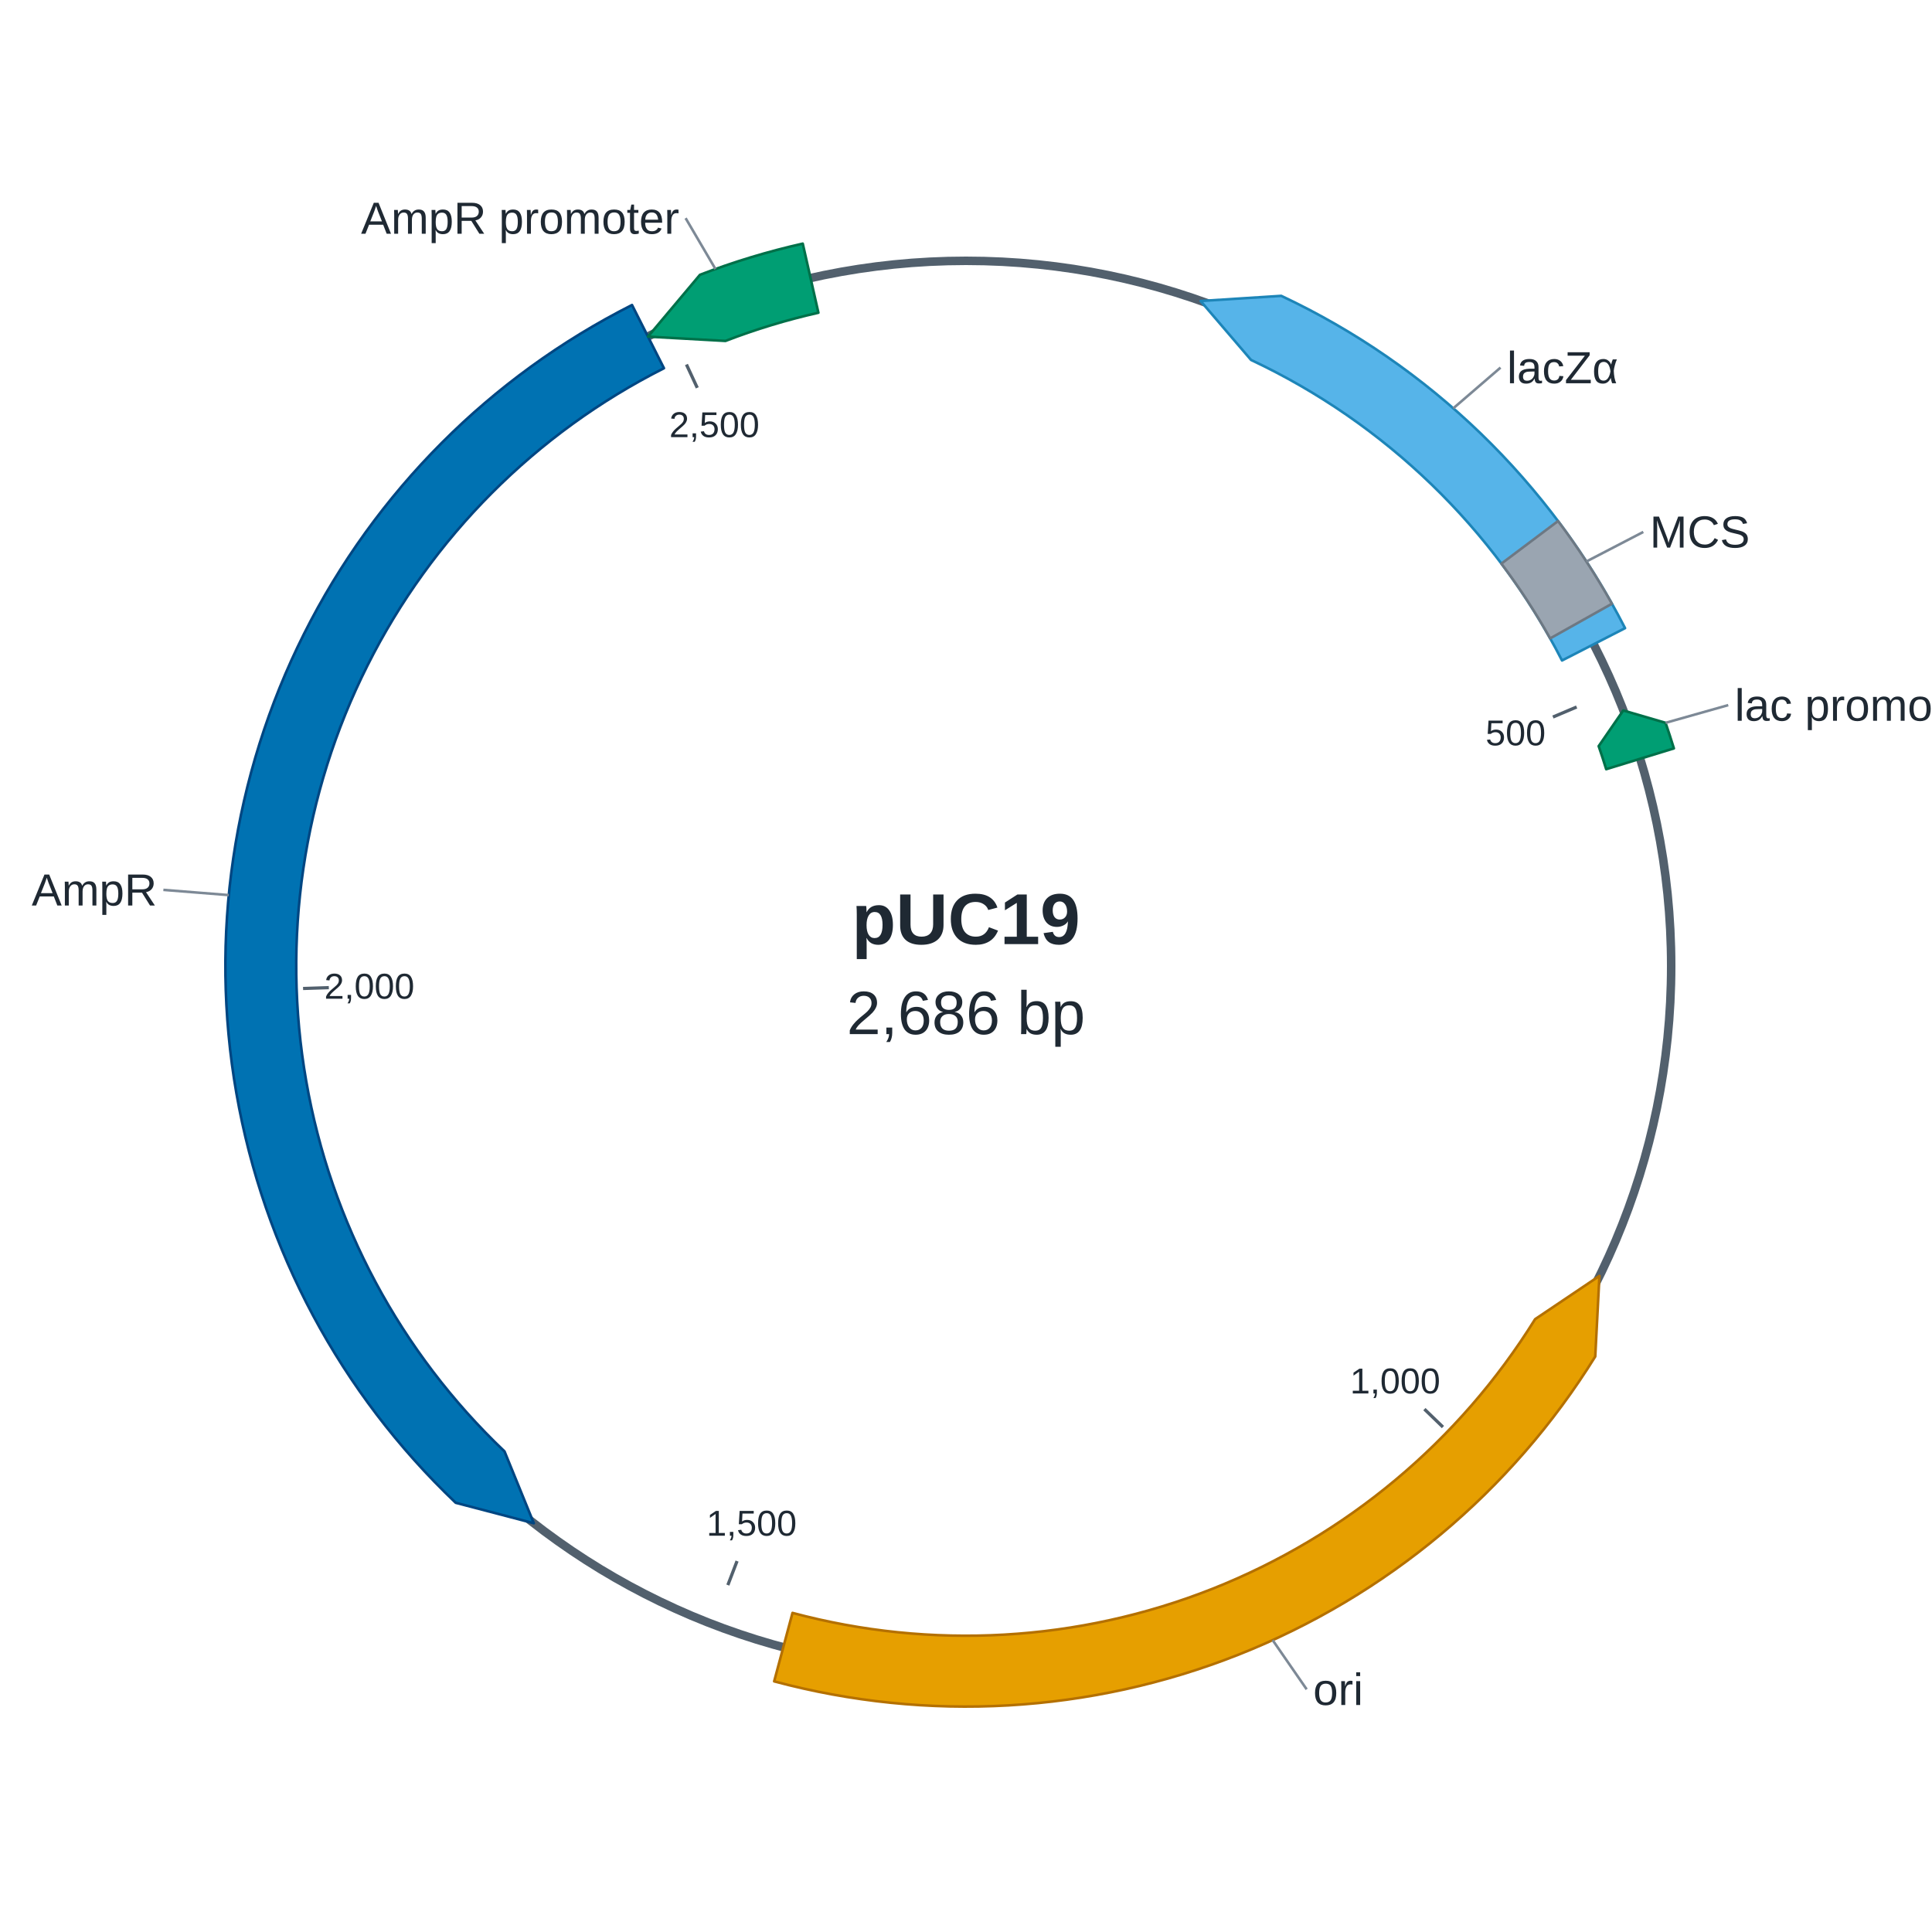
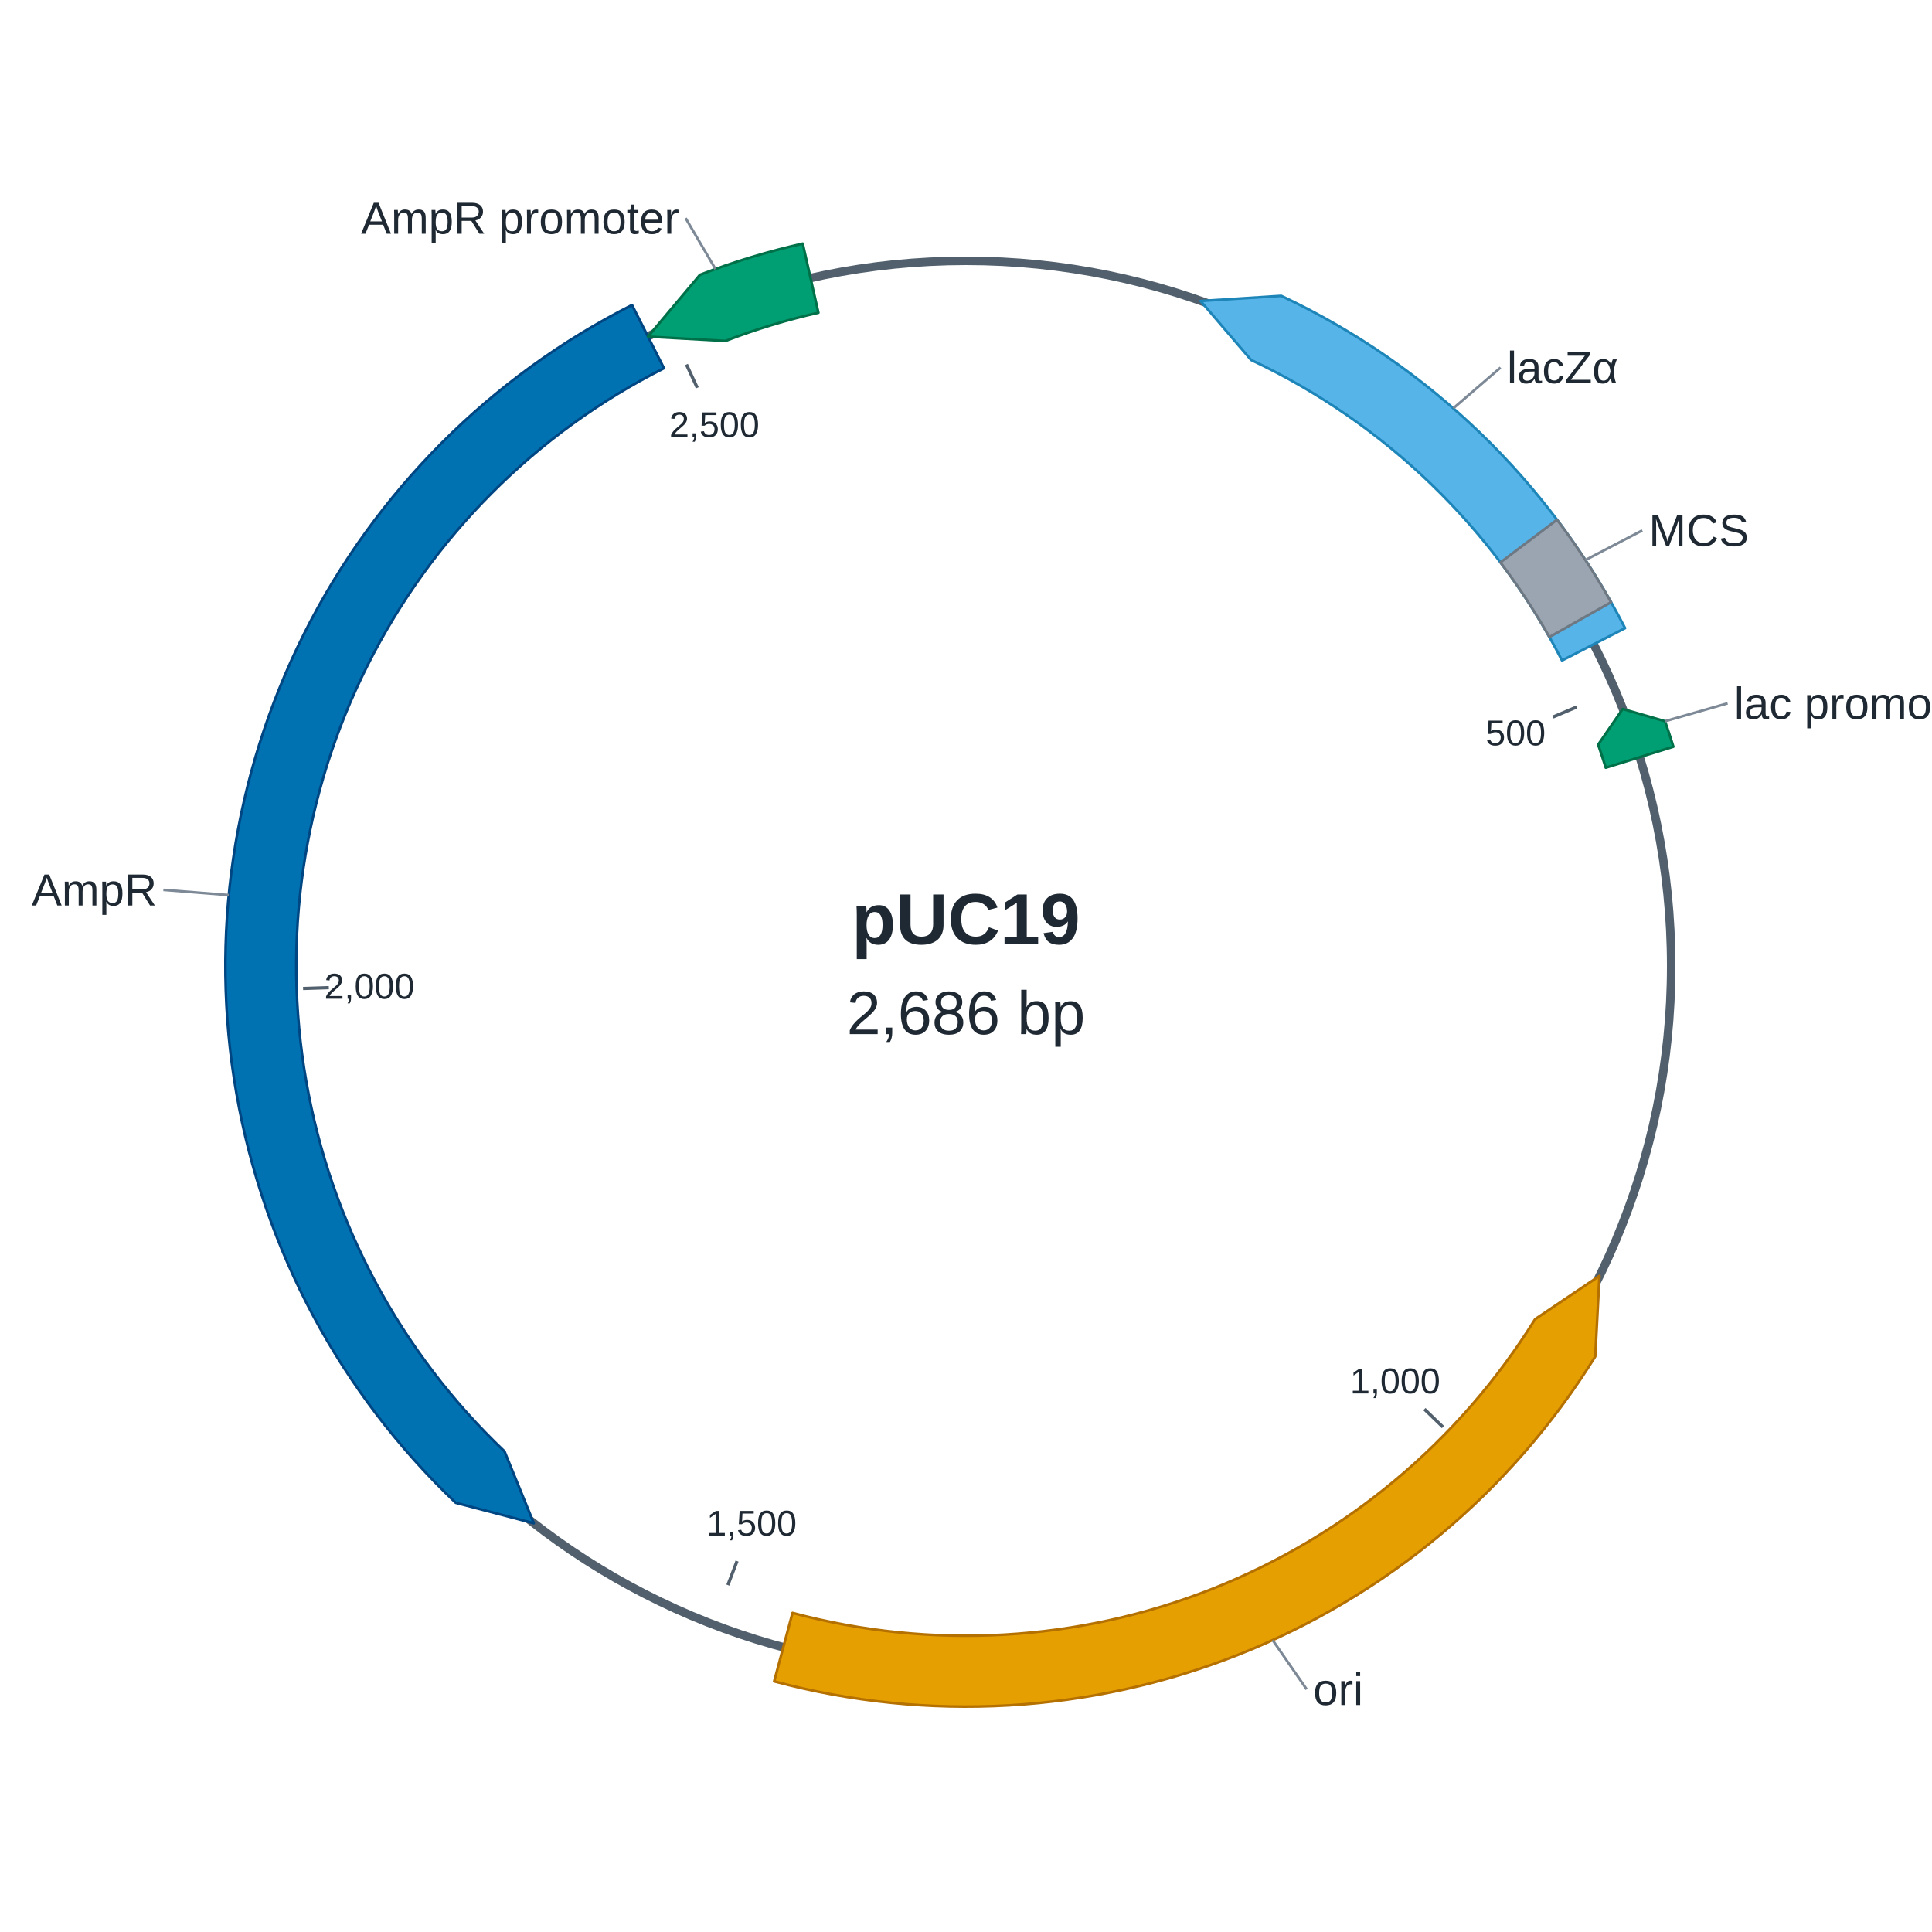
<svg xmlns="http://www.w3.org/2000/svg" viewBox="0 0 300 300">
  <path d="M40.5 150A109.5 109.5 0 1 0 259.5 150A109.5 109.5 0 1 0 40.5 150Z" fill="none" stroke="#52606d" stroke-width="1.32" />
  <g transform="translate(230.67 111)">
    <text xml:space="preserve">
      <tspan x="0" y="4.74" font-family="Arimo" font-size="5.6" fill="#1f2933">500</tspan>
    </text>
  </g>
  <g transform="translate(209.64 211.63)">
    <text xml:space="preserve">
      <tspan x="0" y="4.74" font-family="Arimo" font-size="5.6" fill="#1f2933">1,000</tspan>
    </text>
  </g>
  <g transform="translate(109.71 233.72)">
    <text xml:space="preserve">
      <tspan x="0" y="4.74" font-family="Arimo" font-size="5.6" fill="#1f2933">1,500</tspan>
    </text>
  </g>
  <g transform="translate(50.35 150.34)">
    <text xml:space="preserve">
      <tspan x="0" y="4.74" font-family="Arimo" font-size="5.6" fill="#1f2933">2,000</tspan>
    </text>
  </g>
  <g transform="translate(103.92 63.14)">
    <text xml:space="preserve">
      <tspan x="0" y="4.74" font-family="Arimo" font-size="5.6" fill="#1f2933">2,500</tspan>
    </text>
  </g>
  <path d="M244.82 109.78L241.14 111.34M224.06 221.59L221.18 218.81M113.02 246.13L114.45 242.4M47.06 153.49L51.06 153.36M106.59 56.6L108.27 60.22" fill="none" stroke="#52606d" stroke-width="0.5" />
  <path d="M82.89 236.53L70.76 233.35C52.89 216.35 40.95 194.07 36.71 169.77C32.47 145.48 36.15 120.47 47.21 98.42C58.27 76.38 76.13 58.48 98.14 47.36L103.1 57.18C83.19 67.23 67.05 83.42 57.05 103.36C47.04 123.29 43.71 145.91 47.55 167.88C51.38 189.85 62.18 210.01 78.34 225.37Z" fill="#0072b2" stroke="#004682" stroke-width="0.4" stroke-linejoin="round" />
  <path d="M248.36 198.12L247.71 210.64C234.69 231.62 215.26 247.85 192.3 256.94C169.34 266.02 144.06 267.47 120.21 261.08L123.06 250.45C144.63 256.23 167.49 254.92 188.26 246.71C209.02 238.49 226.59 223.81 238.37 204.84Z" fill="#e69f00" stroke="#b47000" stroke-width="0.4" stroke-linejoin="round" />
  <path d="M186.43 46.74L198.95 45.94C221.96 56.76 240.74 74.91 252.34 97.54L242.55 102.56C232.06 82.09 215.08 65.68 194.26 55.89Z" fill="#56b4e9" stroke="#1d85b8" stroke-width="0.4" stroke-linejoin="round" />
-   <path d="M252.06 110.32L258.63 112.24C259.08 113.56 259.51 114.88 259.92 116.21L249.41 119.44C249.04 118.24 248.65 117.04 248.24 115.86ZM100.62 52.27L108.69 42.67C113.89 40.67 119.22 39.05 124.65 37.83L127.08 48.56C122.17 49.67 117.34 51.13 112.65 52.94Z" fill="#009e73" stroke="#007049" stroke-width="0.4" stroke-linejoin="round" />
-   <path d="M241.93 80.91C245.01 85 247.8 89.29 250.3 93.75L240.71 99.13C238.45 95.09 235.92 91.22 233.14 87.52Z" fill="#9aa5b1" stroke="#6d7883" stroke-width="0.4" stroke-linejoin="round" />
+   <path d="M251.97 110.09L258.54 111.99C259 113.3 259.43 114.62 259.84 115.95L249.34 119.21C248.96 118.01 248.57 116.81 248.16 115.63ZM100.62 52.27L108.69 42.67C113.89 40.67 119.22 39.05 124.65 37.83L127.08 48.56C122.17 49.67 117.34 51.13 112.65 52.94Z" fill="#009e73" stroke="#007049" stroke-width="0.4" stroke-linejoin="round" />
+   <path d="M241.77 80.7C244.85 84.78 247.66 89.06 250.17 93.51L240.59 98.92C238.32 94.89 235.78 91.02 232.99 87.33Z" fill="#9aa5b1" stroke="#6d7883" stroke-width="0.4" stroke-linejoin="round" />
  <g transform="translate(234 53.58)">
    <text xml:space="preserve">
      <tspan x="0" y="5.93" font-family="Arimo" font-size="7" fill="#1f2933">lacZα</tspan>
    </text>
  </g>
-   <g transform="translate(256.17 79.1)">
+   <g transform="translate(256.01 78.86)">
    <text xml:space="preserve">
      <tspan x="0" y="5.93" font-family="Arimo" font-size="7" fill="#1f2933">MCS</tspan>
    </text>
  </g>
-   <g transform="translate(269.36 105.99)">
+   <g transform="translate(269.26 105.71)">
    <text xml:space="preserve">
      <tspan x="0" y="5.93" font-family="Arimo" font-size="7" fill="#1f2933">lac promoter</tspan>
    </text>
  </g>
  <g transform="translate(203.9 258.82)">
    <text xml:space="preserve">
      <tspan x="0" y="5.93" font-family="Arimo" font-size="7" fill="#1f2933">ori</tspan>
    </text>
  </g>
  <g transform="translate(56.06 30.37)">
    <text xml:space="preserve">
      <tspan x="0" y="5.93" font-family="Arimo" font-size="7" fill="#1f2933">AmpR promoter</tspan>
    </text>
  </g>
  <g transform="translate(4.92 134.68)">
    <text xml:space="preserve">
      <tspan x="0" y="5.93" font-family="Arimo" font-size="7" fill="#1f2933">AmpR</tspan>
    </text>
  </g>
-   <path d="M225.67 63.4L233 57.08M246.33 87.19L255.17 82.6M258.63 112.24L268.36 109.49M197.62 254.68L202.9 262.32M111.1 41.78L106.46 33.87M35.53 138.99L25.37 138.18" fill="none" stroke="#7d8996" stroke-width="0.4" />
+   <path d="M225.67 63.4L233 57.08M246.18 86.96L255.01 82.36M258.54 111.99L268.26 109.21M197.62 254.68L202.9 262.32M111.1 41.78L106.46 33.87M35.53 138.99L25.37 138.18" fill="none" stroke="#7d8996" stroke-width="0.4" />
  <g transform="translate(132.26 137.12)">
    <text xml:space="preserve">
      <tspan x="0" y="9.48" font-family="Arimo" font-size="11.2" font-weight="bold" fill="#1f2933">pUC19</tspan>
    </text>
  </g>
  <g transform="translate(131.47 152.52)">
    <text xml:space="preserve">
      <tspan x="0" y="8.06" font-family="Arimo" font-size="9.52" fill="#1f2933">2,686 bp</tspan>
    </text>
  </g>
</svg>
